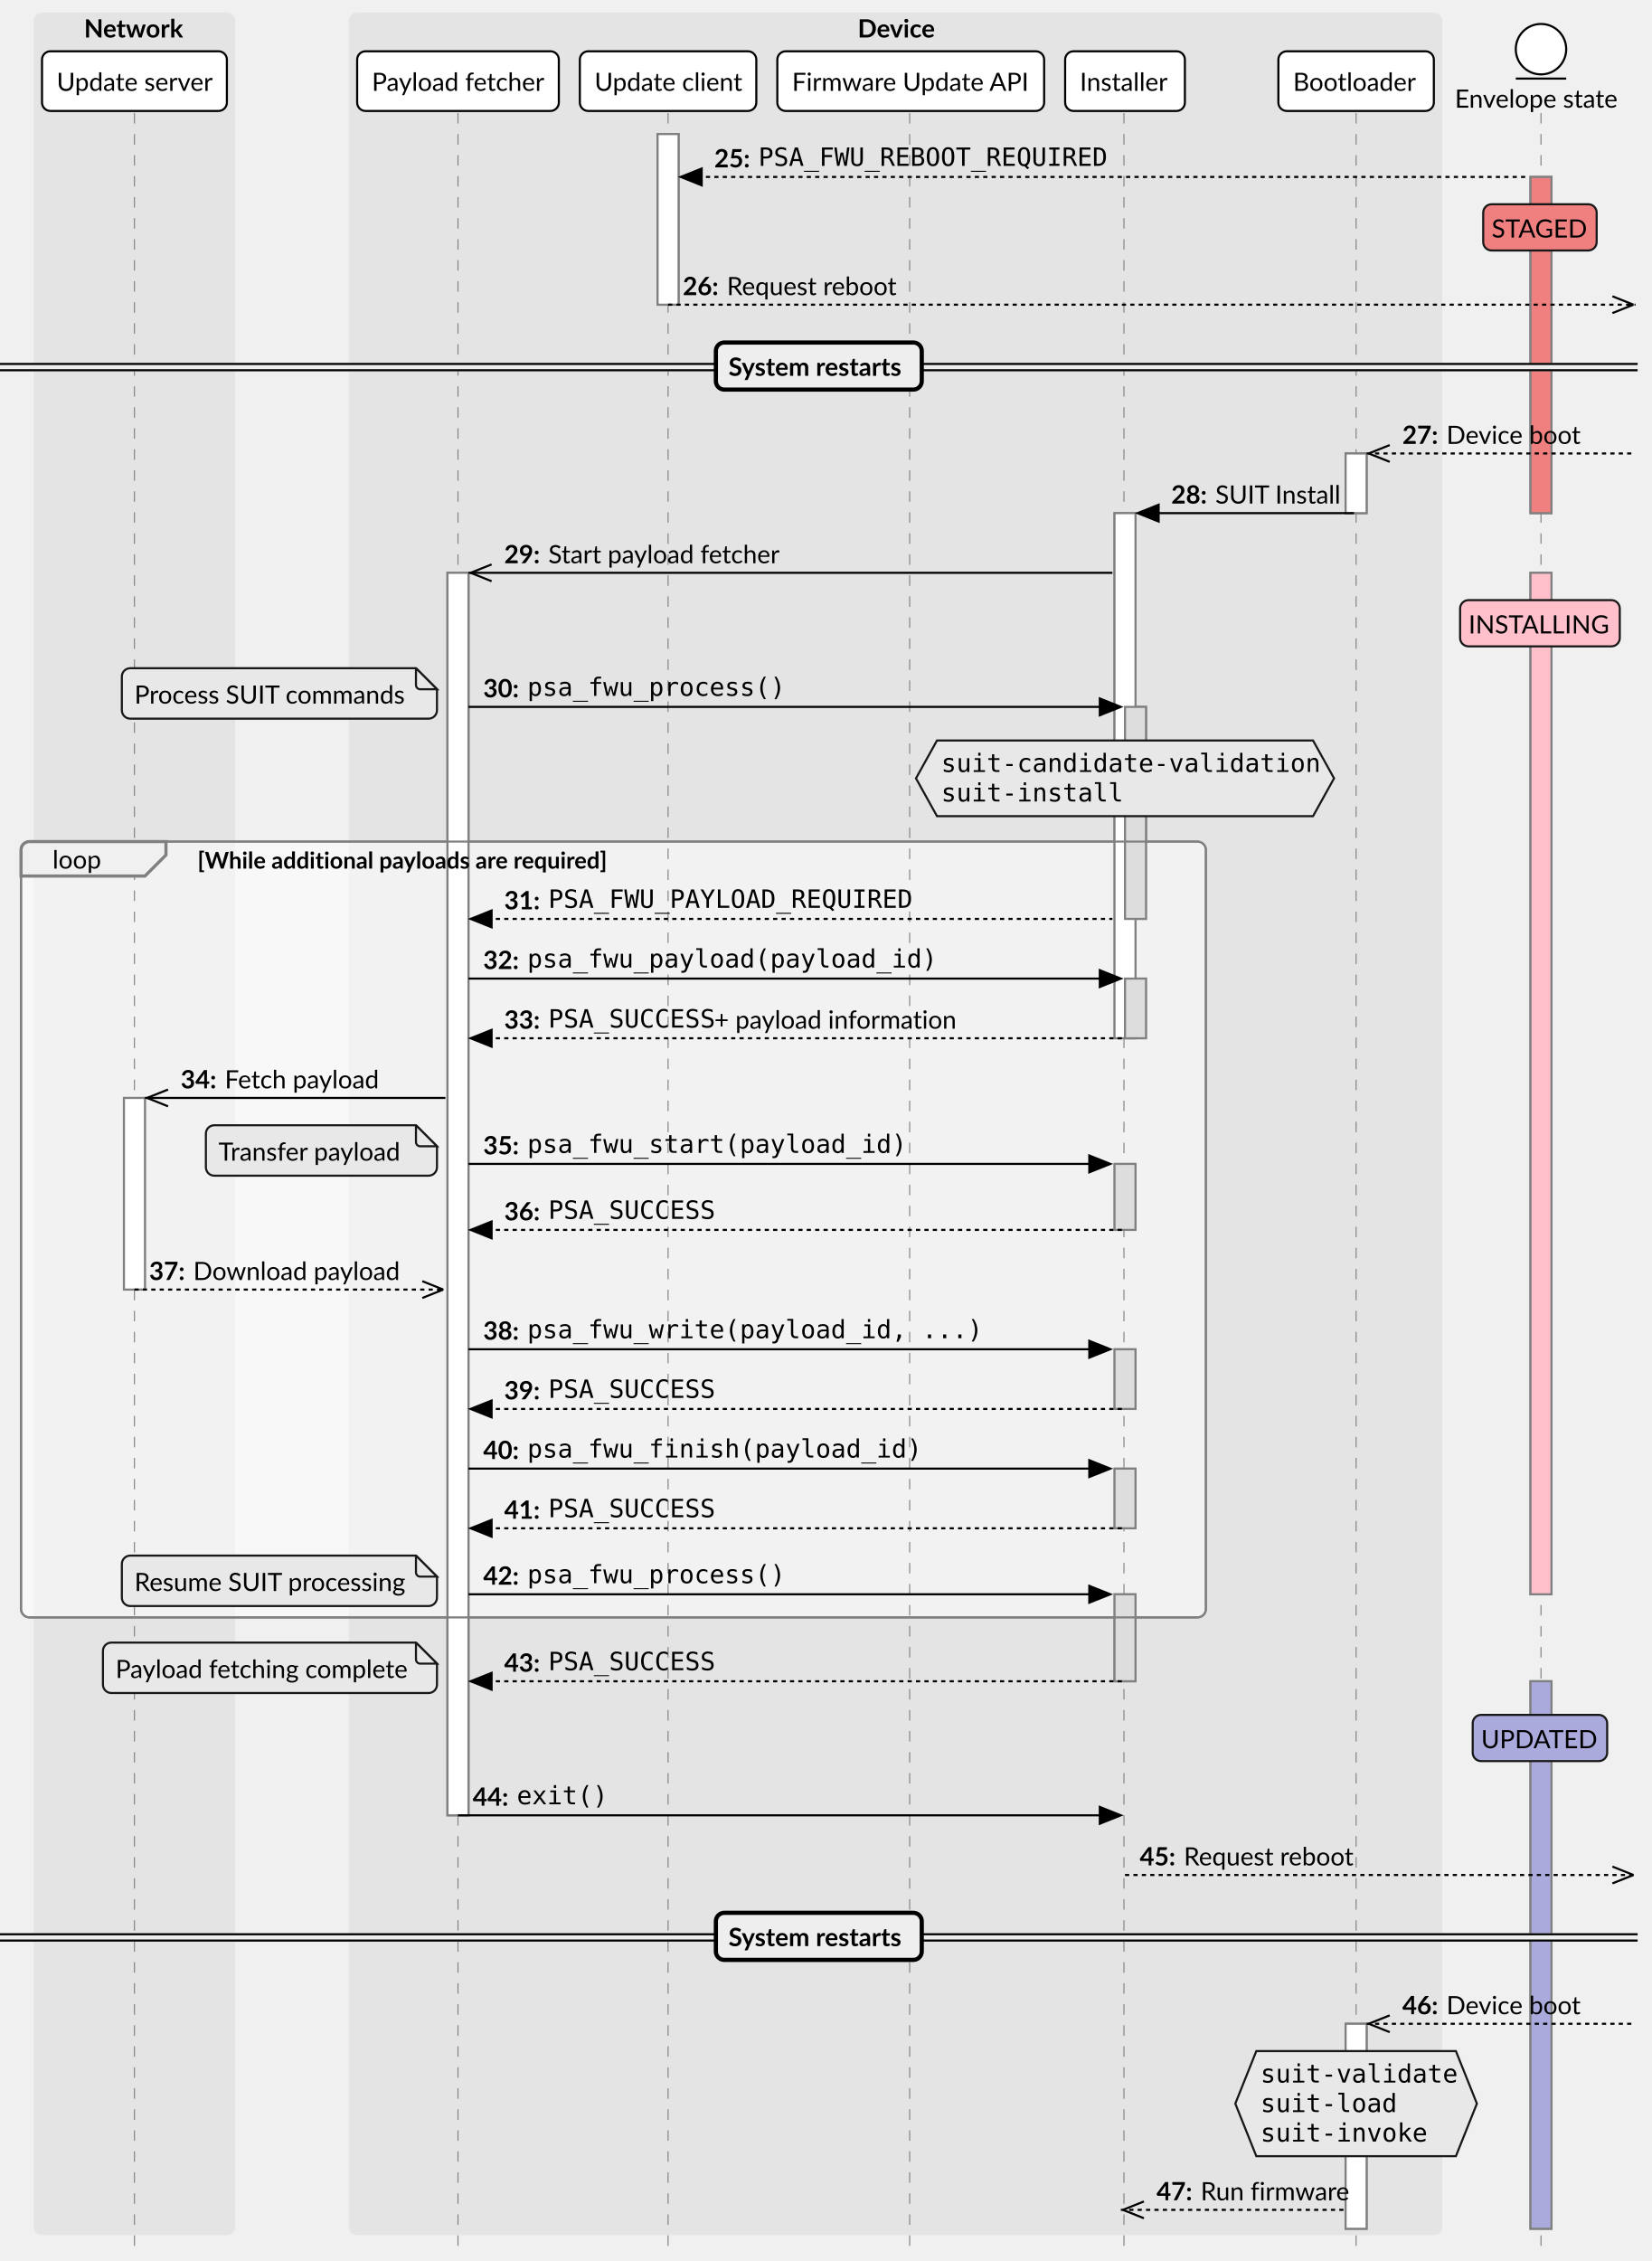
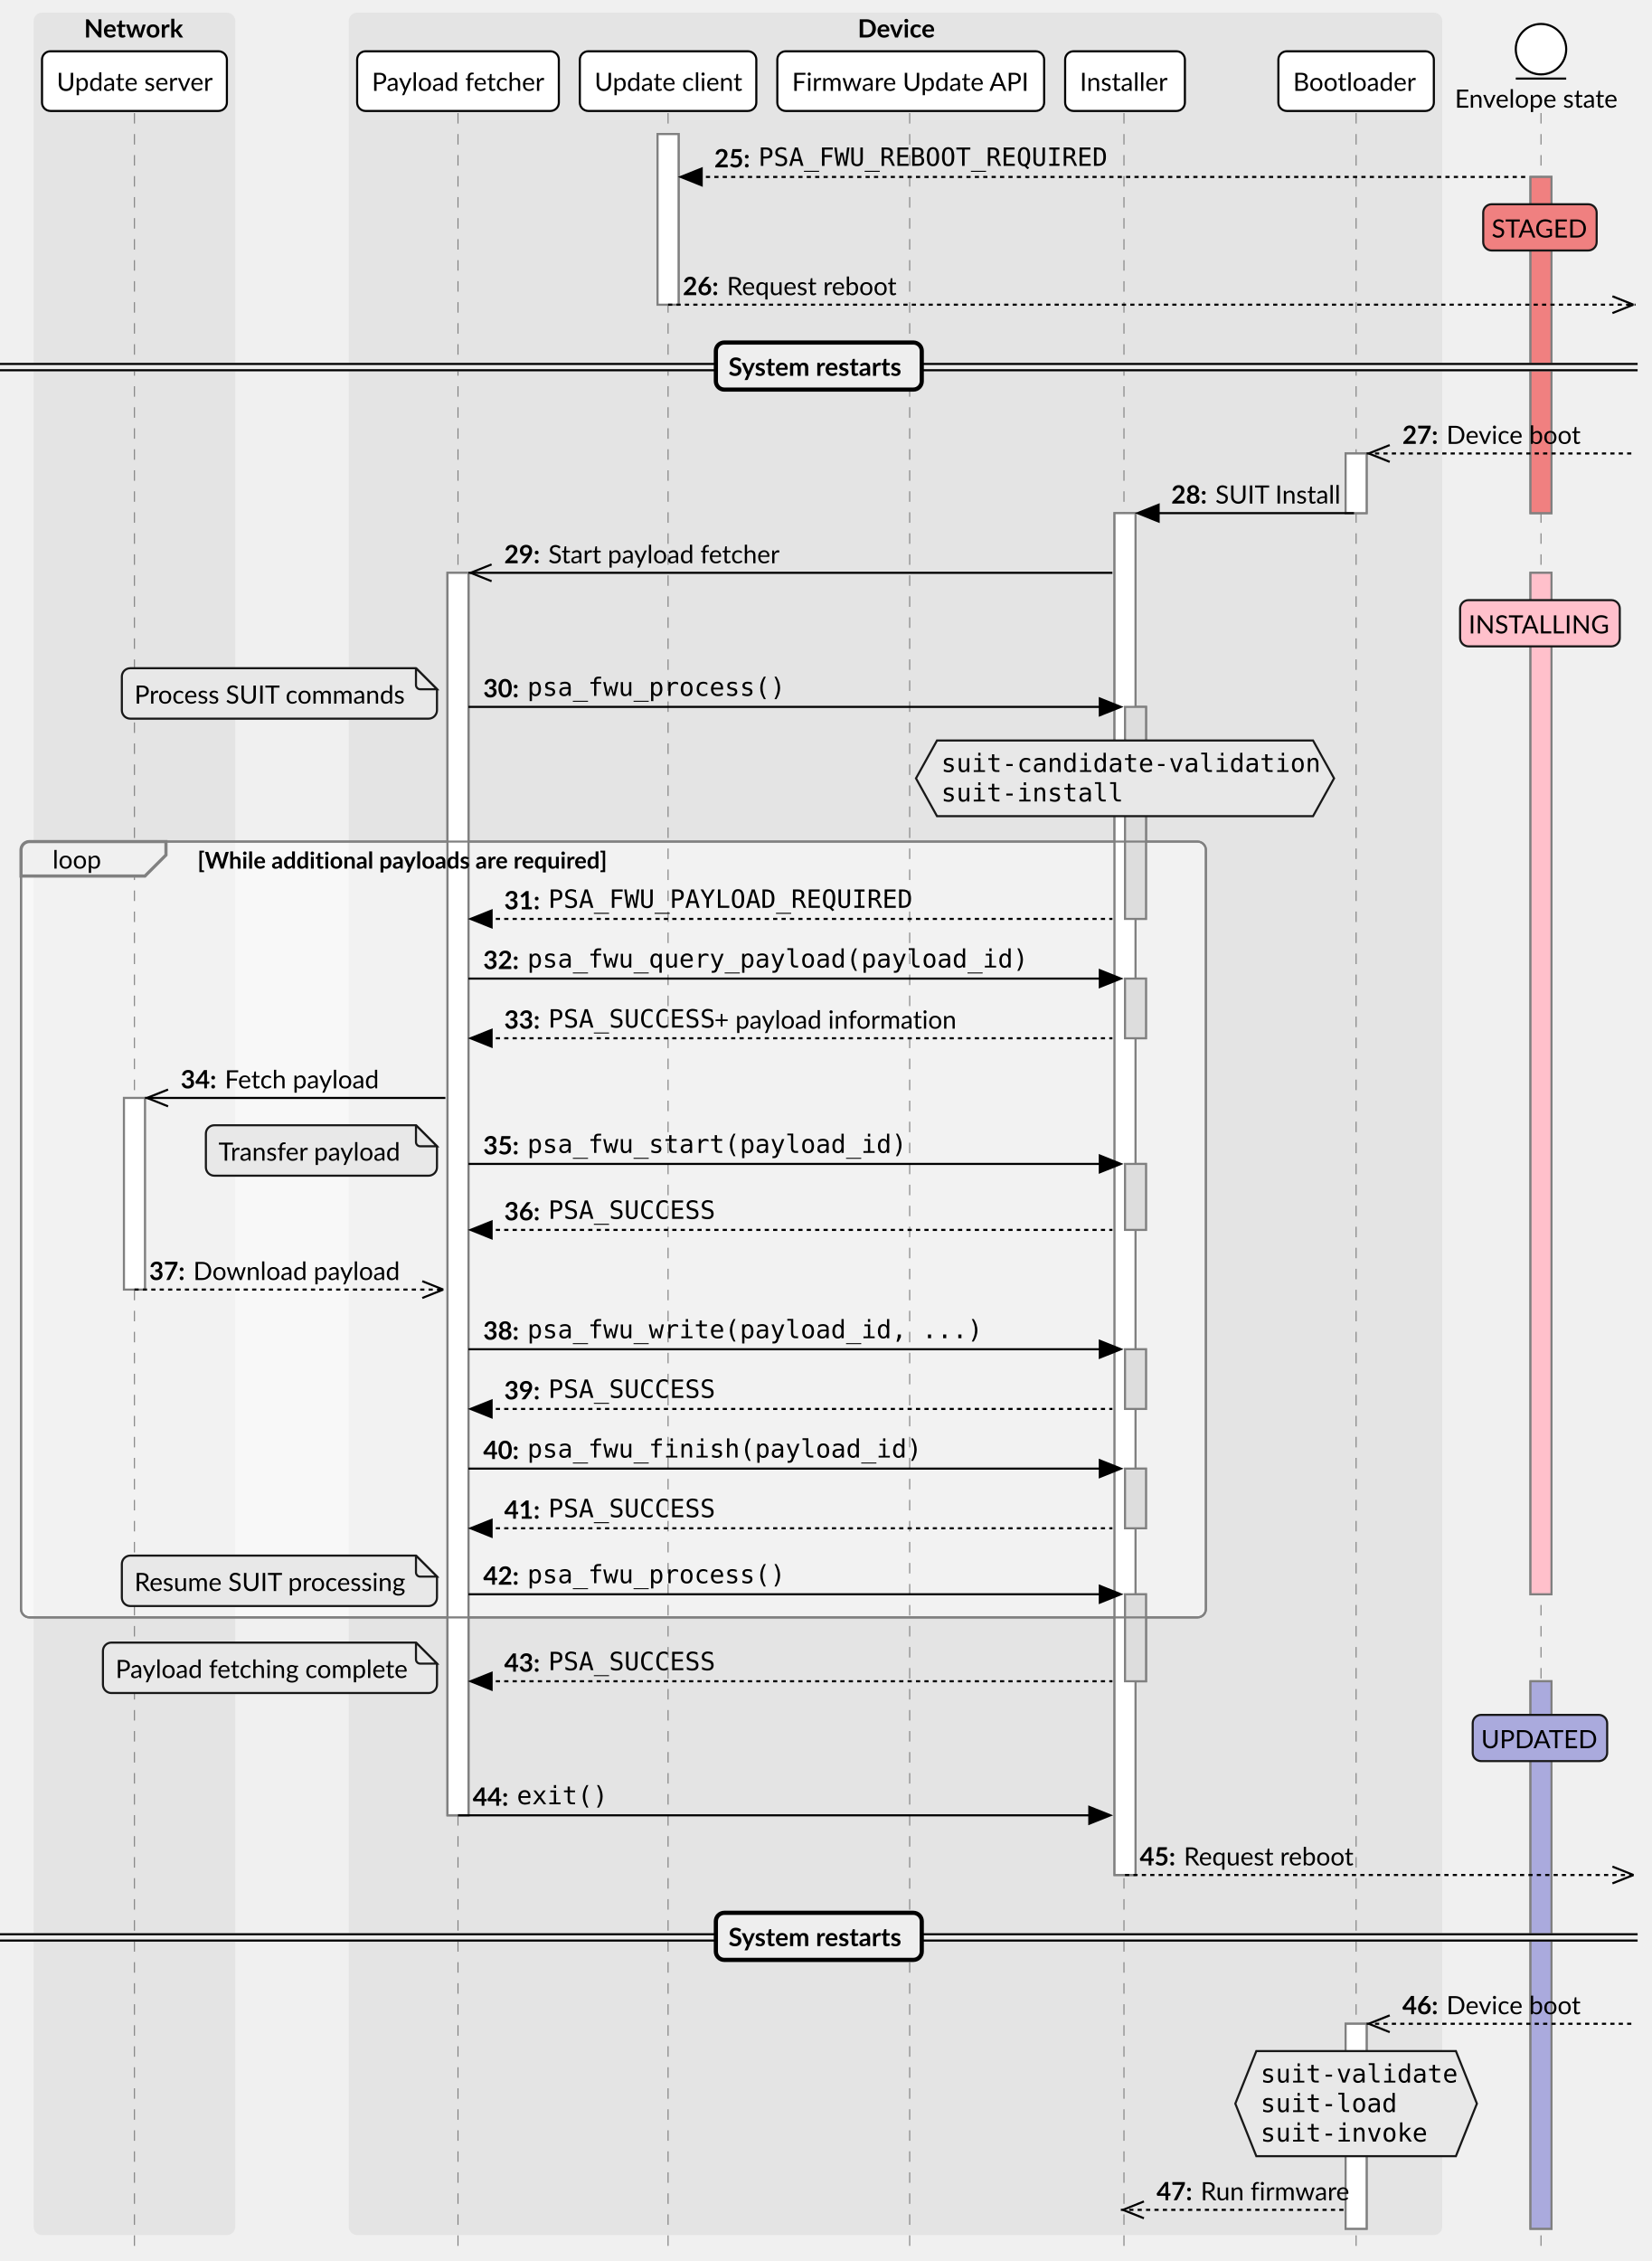
<svg xmlns="http://www.w3.org/2000/svg" contentStyleType="text/css" height="1076px" preserveAspectRatio="none" style="width:786px;height:1076px;background:#FFFFFF55;" version="1.1" viewBox="0 0 786 1076" width="786px" zoomAndPan="magnify">
  <defs />
  <g>
    <rect fill="#E0E0E0" fill-opacity="0.753" height="1057.657" rx="4" ry="4" style="stroke:none;stroke-width:0.5;" width="96" x="16" y="6" />
    <text fill="#000000" font-family="Lato,sans-serif" font-size="12" font-weight="bold" lengthAdjust="spacing" textLength="48" x="40" y="17.844">Network</text>
    <rect fill="#E0E0E0" fill-opacity="0.753" height="1057.657" rx="4" ry="4" style="stroke:none;stroke-width:0.5;" width="520.5" x="166" y="6" />
    <text fill="#000000" font-family="Lato,sans-serif" font-size="12" font-weight="bold" lengthAdjust="spacing" textLength="36" x="408.25" y="17.844">Device</text>
    <rect fill="#FFFFFF" height="91.2" style="stroke:#808080;stroke-width:1.0;" width="10" x="59" y="522.503" />
    <rect fill="#FFFFFF" height="591.303" style="stroke:#808080;stroke-width:1.0;" width="10" x="213" y="272.601" />
    <rect fill="#FFFFFF" height="81.2" style="stroke:#808080;stroke-width:1.0;" width="10" x="313" y="63.8" />
-     <rect fill="#FFFFFF" height="249.902" style="stroke:#808080;stroke-width:1.0;" width="10" x="530.5" y="244.201" />
+     <rect fill="#FFFFFF" height="648.104" style="stroke:#808080;stroke-width:1.0;" width="10" x="530.5" y="244.201" />
    <rect fill="#DDDDDD" height="100.902" style="stroke:#808080;stroke-width:1.0;" width="10" x="535.5" y="336.401" />
    <rect fill="#DDDDDD" height="28.4" style="stroke:#808080;stroke-width:1.0;" width="10" x="535.5" y="465.703" />
-     <rect fill="#DDDDDD" height="31.4" style="stroke:#808080;stroke-width:1.0;" width="10" x="530.5" y="553.903" />
-     <rect fill="#DDDDDD" height="28.4" style="stroke:#808080;stroke-width:1.0;" width="10" x="530.5" y="642.104" />
-     <rect fill="#DDDDDD" height="28.4" style="stroke:#808080;stroke-width:1.0;" width="10" x="530.5" y="698.904" />
-     <rect fill="#DDDDDD" height="41.4" style="stroke:#808080;stroke-width:1.0;" width="10" x="530.5" y="758.704" />
+     <rect fill="#DDDDDD" height="31.4" style="stroke:#808080;stroke-width:1.0;" width="10" x="535.5" y="553.903" />
+     <rect fill="#DDDDDD" height="28.4" style="stroke:#808080;stroke-width:1.0;" width="10" x="535.5" y="642.104" />
+     <rect fill="#DDDDDD" height="28.4" style="stroke:#808080;stroke-width:1.0;" width="10" x="535.5" y="698.904" />
+     <rect fill="#DDDDDD" height="41.4" style="stroke:#808080;stroke-width:1.0;" width="10" x="535.5" y="758.704" />
    <rect fill="#FFFFFF" height="28.4" style="stroke:#808080;stroke-width:1.0;" width="10" x="640.5" y="215.801" />
    <rect fill="#FFFFFF" height="97.552" style="stroke:#808080;stroke-width:1.0;" width="10" x="640.5" y="963.105" />
    <rect fill="#F08080" height="160" style="stroke:#808080;stroke-width:1.0;" width="10" x="728.5" y="84.2" />
    <rect fill="#FFC0CB" height="486.103" style="stroke:#808080;stroke-width:1.0;" width="10" x="728.5" y="272.601" />
    <rect fill="#AAAADD" height="260.553" style="stroke:#808080;stroke-width:1.0;" width="10" x="728.5" y="800.104" />
    <rect fill="#FFFFFF" fill-opacity="0.502" height="369.201" rx="4" ry="4" style="stroke:#808080;stroke-width:1.0;" width="564" x="10" y="400.503" />
    <line style="stroke:#808080;stroke-width:0.5;stroke-dasharray:5.0,5.0;" x1="64" x2="64" y1="53.8" y2="1069.657" />
    <line style="stroke:#808080;stroke-width:0.5;stroke-dasharray:5.0,5.0;" x1="218" x2="218" y1="53.8" y2="1069.657" />
    <line style="stroke:#808080;stroke-width:0.5;stroke-dasharray:5.0,5.0;" x1="318" x2="318" y1="53.8" y2="1069.657" />
    <line style="stroke:#808080;stroke-width:0.5;stroke-dasharray:5.0,5.0;" x1="433" x2="433" y1="53.8" y2="1069.657" />
    <line style="stroke:#808080;stroke-width:0.5;stroke-dasharray:5.0,5.0;" x1="535" x2="535" y1="53.8" y2="1069.657" />
    <line style="stroke:#808080;stroke-width:0.5;stroke-dasharray:5.0,5.0;" x1="645.5" x2="645.5" y1="53.8" y2="1069.657" />
    <line style="stroke:#808080;stroke-width:0.5;stroke-dasharray:5.0,5.0;" x1="733.5" x2="733.5" y1="53.8" y2="1069.657" />
    <rect fill="#FFFFFF" height="28.4" rx="4" ry="4" style="stroke:#000000;stroke-width:1.0;" width="88" x="20" y="24.4" />
    <text fill="#000000" font-family="Lato,sans-serif" font-size="12" lengthAdjust="spacing" textLength="74" x="27" y="43.244">Update server</text>
    <rect fill="#FFFFFF" height="28.4" rx="4" ry="4" style="stroke:#000000;stroke-width:1.0;" width="96" x="170" y="24.4" />
    <text fill="#000000" font-family="Lato,sans-serif" font-size="12" lengthAdjust="spacing" textLength="82" x="177" y="43.244">Payload fetcher</text>
    <rect fill="#FFFFFF" height="28.4" rx="4" ry="4" style="stroke:#000000;stroke-width:1.0;" width="84" x="276" y="24.4" />
    <text fill="#000000" font-family="Lato,sans-serif" font-size="12" lengthAdjust="spacing" textLength="70" x="283" y="43.244">Update client</text>
    <rect fill="#FFFFFF" height="28.4" rx="4" ry="4" style="stroke:#000000;stroke-width:1.0;" width="127" x="370" y="24.4" />
    <text fill="#000000" font-family="Lato,sans-serif" font-size="12" lengthAdjust="spacing" textLength="113" x="377" y="43.244">Firmware Update API</text>
    <rect fill="#FFFFFF" height="28.4" rx="4" ry="4" style="stroke:#000000;stroke-width:1.0;" width="57" x="507" y="24.4" />
    <text fill="#000000" font-family="Lato,sans-serif" font-size="12" lengthAdjust="spacing" textLength="43" x="514" y="43.244">Installer</text>
    <rect fill="#FFFFFF" height="28.4" rx="4" ry="4" style="stroke:#000000;stroke-width:1.0;" width="74" x="608.5" y="24.4" />
    <text fill="#000000" font-family="Lato,sans-serif" font-size="12" lengthAdjust="spacing" textLength="60" x="615.5" y="43.244">Bootloader</text>
    <text fill="#000000" font-family="Lato,sans-serif" font-size="12" lengthAdjust="spacing" textLength="76" x="692.5" y="51.244">Envelope state</text>
    <ellipse cx="733.5" cy="23.4" fill="#FFFFFF" rx="12" ry="12" style="stroke:#000000;stroke-width:1.0;" />
    <line style="stroke:#000000;stroke-width:1.0;" x1="721.5" x2="745.5" y1="37.4" y2="37.4" />
    <rect fill="#FFFFFF" height="91.2" style="stroke:#808080;stroke-width:1.0;" width="10" x="59" y="522.503" />
    <rect fill="#FFFFFF" height="591.303" style="stroke:#808080;stroke-width:1.0;" width="10" x="213" y="272.601" />
    <rect fill="#FFFFFF" height="81.2" style="stroke:#808080;stroke-width:1.0;" width="10" x="313" y="63.8" />
-     <rect fill="#FFFFFF" height="249.902" style="stroke:#808080;stroke-width:1.0;" width="10" x="530.5" y="244.201" />
+     <rect fill="#FFFFFF" height="648.104" style="stroke:#808080;stroke-width:1.0;" width="10" x="530.5" y="244.201" />
    <rect fill="#DDDDDD" height="100.902" style="stroke:#808080;stroke-width:1.0;" width="10" x="535.5" y="336.401" />
    <rect fill="#DDDDDD" height="28.4" style="stroke:#808080;stroke-width:1.0;" width="10" x="535.5" y="465.703" />
-     <rect fill="#DDDDDD" height="31.4" style="stroke:#808080;stroke-width:1.0;" width="10" x="530.5" y="553.903" />
-     <rect fill="#DDDDDD" height="28.4" style="stroke:#808080;stroke-width:1.0;" width="10" x="530.5" y="642.104" />
-     <rect fill="#DDDDDD" height="28.4" style="stroke:#808080;stroke-width:1.0;" width="10" x="530.5" y="698.904" />
-     <rect fill="#DDDDDD" height="41.4" style="stroke:#808080;stroke-width:1.0;" width="10" x="530.5" y="758.704" />
+     <rect fill="#DDDDDD" height="31.4" style="stroke:#808080;stroke-width:1.0;" width="10" x="535.5" y="553.903" />
+     <rect fill="#DDDDDD" height="28.4" style="stroke:#808080;stroke-width:1.0;" width="10" x="535.5" y="642.104" />
+     <rect fill="#DDDDDD" height="28.4" style="stroke:#808080;stroke-width:1.0;" width="10" x="535.5" y="698.904" />
+     <rect fill="#DDDDDD" height="41.4" style="stroke:#808080;stroke-width:1.0;" width="10" x="535.5" y="758.704" />
    <rect fill="#FFFFFF" height="28.4" style="stroke:#808080;stroke-width:1.0;" width="10" x="640.5" y="215.801" />
    <rect fill="#FFFFFF" height="97.552" style="stroke:#808080;stroke-width:1.0;" width="10" x="640.5" y="963.105" />
    <rect fill="#F08080" height="160" style="stroke:#808080;stroke-width:1.0;" width="10" x="728.5" y="84.2" />
    <rect fill="#FFC0CB" height="486.103" style="stroke:#808080;stroke-width:1.0;" width="10" x="728.5" y="272.601" />
    <rect fill="#AAAADD" height="260.553" style="stroke:#808080;stroke-width:1.0;" width="10" x="728.5" y="800.104" />
    <polygon fill="#000000" points="334,80.2,324,84.2,334,88.2" style="stroke:#000000;stroke-width:1.0;" />
    <line style="stroke:#000000;stroke-width:1.0;stroke-dasharray:2.0,2.0;" x1="328" x2="727.5" y1="84.2" y2="84.2" />
    <text fill="#000000" font-family="Lato,sans-serif" font-size="12" font-weight="bold" lengthAdjust="spacing" textLength="17" x="340" y="79.644">25:</text>
    <text fill="#000000" font-family="Consolas,Menlo,monospace" font-size="12" lengthAdjust="spacing" textLength="161" x="361" y="78.938">PSA_FWU_REBOOT_REQUIRED</text>
    <rect fill="#F08080" height="22" rx="4" ry="4" style="stroke:#181818;stroke-width:1.0;" width="54" x="706" y="97.2" />
    <text fill="#000000" font-family="Lato,sans-serif" font-size="12" lengthAdjust="spacing" textLength="46" x="710" y="113.044">STAGED</text>
    <line style="stroke:#000000;stroke-width:1.0;" x1="777.5" x2="767.5" y1="145" y2="141" />
    <line style="stroke:#000000;stroke-width:1.0;" x1="777.5" x2="767.5" y1="145" y2="149" />
    <line style="stroke:#000000;stroke-width:1.0;stroke-dasharray:2.0,2.0;" x1="318" x2="778.5" y1="145" y2="145" />
    <text fill="#000000" font-family="Lato,sans-serif" font-size="12" font-weight="bold" lengthAdjust="spacing" textLength="17" x="325" y="140.445">26:</text>
    <text fill="#000000" font-family="Lato,sans-serif" font-size="12" lengthAdjust="spacing" textLength="81" x="346" y="140.445">Request reboot</text>
    <rect fill="#EEEEEE" height="3" rx="4" ry="4" style="stroke:#EEEEEE;stroke-width:1.0;" width="779.5" x="0" y="173.201" />
    <line style="stroke:#000000;stroke-width:1.0;" x1="0" x2="779.5" y1="173.201" y2="173.201" />
    <line style="stroke:#000000;stroke-width:1.0;" x1="0" x2="779.5" y1="176.201" y2="176.201" />
    <rect fill="#EEEEEE" height="22.4" rx="4" ry="4" style="stroke:#000000;stroke-width:2.0;" width="98" x="340.75" y="163" />
    <text fill="#000000" font-family="Lato,sans-serif" font-size="12" font-weight="bold" lengthAdjust="spacing" textLength="82" x="346.75" y="178.845">System restarts</text>
    <line style="stroke:#000000;stroke-width:1.0;" x1="651.5" x2="661.5" y1="215.801" y2="211.801" />
    <line style="stroke:#000000;stroke-width:1.0;" x1="651.5" x2="661.5" y1="215.801" y2="219.801" />
    <line style="stroke:#000000;stroke-width:1.0;stroke-dasharray:2.0,2.0;" x1="650.5" x2="778.5" y1="215.801" y2="215.801" />
    <text fill="#000000" font-family="Lato,sans-serif" font-size="12" font-weight="bold" lengthAdjust="spacing" textLength="17" x="667.5" y="211.245">27:</text>
    <text fill="#000000" font-family="Lato,sans-serif" font-size="12" lengthAdjust="spacing" textLength="63" x="688.5" y="211.245">Device boot</text>
    <polygon fill="#000000" points="551.5,240.201,541.5,244.201,551.5,248.201" style="stroke:#000000;stroke-width:1.0;" />
    <line style="stroke:#000000;stroke-width:1.0;" x1="545.5" x2="644.5" y1="244.201" y2="244.201" />
    <text fill="#000000" font-family="Lato,sans-serif" font-size="12" font-weight="bold" lengthAdjust="spacing" textLength="17" x="557.5" y="239.645">28:</text>
    <text fill="#000000" font-family="Lato,sans-serif" font-size="12" lengthAdjust="spacing" textLength="60" x="578.5" y="239.645">SUIT Install</text>
    <line style="stroke:#000000;stroke-width:1.0;" x1="224" x2="234" y1="272.601" y2="268.601" />
    <line style="stroke:#000000;stroke-width:1.0;" x1="224" x2="234" y1="272.601" y2="276.601" />
    <line style="stroke:#000000;stroke-width:1.0;" x1="223" x2="529.5" y1="272.601" y2="272.601" />
    <text fill="#000000" font-family="Lato,sans-serif" font-size="12" font-weight="bold" lengthAdjust="spacing" textLength="17" x="240" y="268.045">29:</text>
    <text fill="#000000" font-family="Lato,sans-serif" font-size="12" lengthAdjust="spacing" textLength="109" x="261" y="268.045">Start payload fetcher</text>
    <rect fill="#FFC0CB" height="22" rx="4" ry="4" style="stroke:#181818;stroke-width:1.0;" width="76" x="695" y="285.601" />
    <text fill="#000000" font-family="Lato,sans-serif" font-size="12" lengthAdjust="spacing" textLength="68" x="699" y="301.445">INSTALLING</text>
    <polygon fill="#000000" points="523.5,332.401,533.5,336.401,523.5,340.401" style="stroke:#000000;stroke-width:1.0;" />
    <line style="stroke:#000000;stroke-width:1.0;" x1="223" x2="529.5" y1="336.401" y2="336.401" />
    <text fill="#000000" font-family="Lato,sans-serif" font-size="12" font-weight="bold" lengthAdjust="spacing" textLength="17" x="230" y="331.845">30:</text>
    <text fill="#000000" font-family="Consolas,Menlo,monospace" font-size="12" lengthAdjust="spacing" textLength="119" x="251" y="331.139">psa_fwu_process()</text>
    <path d="M58,322.001 L58,338.001 A4,4 0 0 0 62,342.001 L204,342.001 A4,4 0 0 0 208,338.001 L208,328.001 L198,318.001 L62,318.001 A4,4 0 0 0 58,322.001 " fill="#E8E8E8" style="stroke:#181818;stroke-width:1.0;" />
    <path d="M198,318.001 L198,326.001 A2,2 0 0 0 200,328.001 L208,328.001 L198,318.001 " fill="#E8E8E8" style="stroke:#181818;stroke-width:1.0;" />
    <text fill="#000000" font-family="Lato,sans-serif" font-size="12" lengthAdjust="spacing" textLength="129" x="64" y="334.845">Process SUIT commands</text>
    <polygon fill="#E8E8E8" points="446,352.401,625,352.401,635,370.401,625,388.401,446,388.401,436,370.401,446,352.401" style="stroke:#181818;stroke-width:1.0;" />
    <text fill="#000000" font-family="Consolas,Menlo,monospace" font-size="12" lengthAdjust="spacing" textLength="175" x="448" y="367.364">suit-candidate-validation</text>
    <text fill="#000000" font-family="Consolas,Menlo,monospace" font-size="12" lengthAdjust="spacing" textLength="84" x="448" y="381.415">suit-install</text>
    <path d="M14,400.503 L79,400.503 L79,406.903 L69,416.903 L10,416.903 L10,404.503 A4,4 0 0 1 14,400.503 " fill="#F0F0F0" style="stroke:#808080;stroke-width:1.5;" />
    <rect fill="none" height="369.201" rx="4" ry="4" style="stroke:#808080;stroke-width:1.0;" width="564" x="10" y="400.503" />
    <text fill="#000000" font-family="Lato,sans-serif" font-size="12" lengthAdjust="spacing" textLength="24" x="25" y="413.347">loop</text>
    <text fill="#000000" font-family="Lato,sans-serif" font-size="11" font-weight="bold" lengthAdjust="spacing" textLength="197" x="94" y="413.36">[While additional payloads are required]</text>
    <polygon fill="#000000" points="234,433.303,224,437.303,234,441.303" style="stroke:#000000;stroke-width:1.0;" />
    <line style="stroke:#000000;stroke-width:1.0;stroke-dasharray:2.0,2.0;" x1="228" x2="529.5" y1="437.303" y2="437.303" />
    <text fill="#000000" font-family="Lato,sans-serif" font-size="12" font-weight="bold" lengthAdjust="spacing" textLength="17" x="240" y="432.747">31:</text>
    <text fill="#000000" font-family="Consolas,Menlo,monospace" font-size="12" lengthAdjust="spacing" textLength="168" x="261" y="432.04">PSA_FWU_PAYLOAD_REQUIRED</text>
    <polygon fill="#000000" points="523.5,461.703,533.5,465.703,523.5,469.703" style="stroke:#000000;stroke-width:1.0;" />
    <line style="stroke:#000000;stroke-width:1.0;" x1="223" x2="529.5" y1="465.703" y2="465.703" />
    <text fill="#000000" font-family="Lato,sans-serif" font-size="12" font-weight="bold" lengthAdjust="spacing" textLength="17" x="230" y="461.147">32:</text>
-     <text fill="#000000" font-family="Consolas,Menlo,monospace" font-size="12" lengthAdjust="spacing" textLength="189" x="251" y="460.44">psa_fwu_payload(payload_id)</text>
+     <text fill="#000000" font-family="Consolas,Menlo,monospace" font-size="12" lengthAdjust="spacing" textLength="231" x="251" y="460.44">psa_fwu_query_payload(payload_id)</text>
    <polygon fill="#000000" points="234,490.103,224,494.103,234,498.103" style="stroke:#000000;stroke-width:1.0;" />
-     <line style="stroke:#000000;stroke-width:1.0;stroke-dasharray:2.0,2.0;" x1="228" x2="534.5" y1="494.103" y2="494.103" />
+     <line style="stroke:#000000;stroke-width:1.0;stroke-dasharray:2.0,2.0;" x1="228" x2="529.5" y1="494.103" y2="494.103" />
    <text fill="#000000" font-family="Lato,sans-serif" font-size="12" font-weight="bold" lengthAdjust="spacing" textLength="17" x="240" y="489.547">33:</text>
    <text fill="#000000" font-family="Consolas,Menlo,monospace" font-size="12" lengthAdjust="spacing" textLength="77" x="261" y="489.015">PSA_SUCCESS</text>
    <text fill="#000000" font-family="Lato,sans-serif" font-size="12" lengthAdjust="spacing" textLength="116" x="340" y="489.547">+ payload information</text>
    <line style="stroke:#000000;stroke-width:1.0;" x1="70" x2="80" y1="522.503" y2="518.503" />
    <line style="stroke:#000000;stroke-width:1.0;" x1="70" x2="80" y1="522.503" y2="526.503" />
    <line style="stroke:#000000;stroke-width:1.0;" x1="69" x2="212" y1="522.503" y2="522.503" />
    <text fill="#000000" font-family="Lato,sans-serif" font-size="12" font-weight="bold" lengthAdjust="spacing" textLength="17" x="86" y="517.947">34:</text>
    <text fill="#000000" font-family="Lato,sans-serif" font-size="12" lengthAdjust="spacing" textLength="74" x="107" y="517.947">Fetch payload</text>
-     <polygon fill="#000000" points="518.5,549.903,528.5,553.903,518.5,557.903" style="stroke:#000000;stroke-width:1.0;" />
-     <line style="stroke:#000000;stroke-width:1.0;" x1="223" x2="524.5" y1="553.903" y2="553.903" />
+     <polygon fill="#000000" points="523.5,549.903,533.5,553.903,523.5,557.903" style="stroke:#000000;stroke-width:1.0;" />
+     <line style="stroke:#000000;stroke-width:1.0;" x1="223" x2="529.5" y1="553.903" y2="553.903" />
    <text fill="#000000" font-family="Lato,sans-serif" font-size="12" font-weight="bold" lengthAdjust="spacing" textLength="17" x="230" y="549.347">35:</text>
    <text fill="#000000" font-family="Consolas,Menlo,monospace" font-size="12" lengthAdjust="spacing" textLength="175" x="251" y="548.641">psa_fwu_start(payload_id)</text>
    <path d="M98,539.503 L98,555.503 A4,4 0 0 0 102,559.503 L204,559.503 A4,4 0 0 0 208,555.503 L208,545.503 L198,535.503 L102,535.503 A4,4 0 0 0 98,539.503 " fill="#E8E8E8" style="stroke:#181818;stroke-width:1.0;" />
    <path d="M198,535.503 L198,543.503 A2,2 0 0 0 200,545.503 L208,545.503 L198,535.503 " fill="#E8E8E8" style="stroke:#181818;stroke-width:1.0;" />
    <text fill="#000000" font-family="Lato,sans-serif" font-size="12" lengthAdjust="spacing" textLength="89" x="104" y="552.347">Transfer payload</text>
    <polygon fill="#000000" points="234,581.303,224,585.303,234,589.303" style="stroke:#000000;stroke-width:1.0;" />
-     <line style="stroke:#000000;stroke-width:1.0;stroke-dasharray:2.0,2.0;" x1="228" x2="534.5" y1="585.303" y2="585.303" />
+     <line style="stroke:#000000;stroke-width:1.0;stroke-dasharray:2.0,2.0;" x1="228" x2="529.5" y1="585.303" y2="585.303" />
    <text fill="#000000" font-family="Lato,sans-serif" font-size="12" font-weight="bold" lengthAdjust="spacing" textLength="17" x="240" y="580.747">36:</text>
    <text fill="#000000" font-family="Consolas,Menlo,monospace" font-size="12" lengthAdjust="spacing" textLength="77" x="261" y="580.041">PSA_SUCCESS</text>
    <line style="stroke:#000000;stroke-width:1.0;" x1="211" x2="201" y1="613.703" y2="609.703" />
    <line style="stroke:#000000;stroke-width:1.0;" x1="211" x2="201" y1="613.703" y2="617.703" />
    <line style="stroke:#000000;stroke-width:1.0;stroke-dasharray:2.0,2.0;" x1="64" x2="212" y1="613.703" y2="613.703" />
    <text fill="#000000" font-family="Lato,sans-serif" font-size="12" font-weight="bold" lengthAdjust="spacing" textLength="17" x="71" y="609.148">37:</text>
    <text fill="#000000" font-family="Lato,sans-serif" font-size="12" lengthAdjust="spacing" textLength="99" x="92" y="609.148">Download payload</text>
-     <polygon fill="#000000" points="518.5,638.104,528.5,642.104,518.5,646.104" style="stroke:#000000;stroke-width:1.0;" />
-     <line style="stroke:#000000;stroke-width:1.0;" x1="223" x2="524.5" y1="642.104" y2="642.104" />
+     <polygon fill="#000000" points="523.5,638.104,533.5,642.104,523.5,646.104" style="stroke:#000000;stroke-width:1.0;" />
+     <line style="stroke:#000000;stroke-width:1.0;" x1="223" x2="529.5" y1="642.104" y2="642.104" />
    <text fill="#000000" font-family="Lato,sans-serif" font-size="12" font-weight="bold" lengthAdjust="spacing" textLength="17" x="230" y="637.548">38:</text>
    <text fill="#000000" font-family="Consolas,Menlo,monospace" font-size="12" lengthAdjust="spacing" textLength="210" x="251" y="636.841">psa_fwu_write(payload_id, ...)</text>
    <polygon fill="#000000" points="234,666.504,224,670.504,234,674.504" style="stroke:#000000;stroke-width:1.0;" />
-     <line style="stroke:#000000;stroke-width:1.0;stroke-dasharray:2.0,2.0;" x1="228" x2="534.5" y1="670.504" y2="670.504" />
+     <line style="stroke:#000000;stroke-width:1.0;stroke-dasharray:2.0,2.0;" x1="228" x2="529.5" y1="670.504" y2="670.504" />
    <text fill="#000000" font-family="Lato,sans-serif" font-size="12" font-weight="bold" lengthAdjust="spacing" textLength="17" x="240" y="665.948">39:</text>
    <text fill="#000000" font-family="Consolas,Menlo,monospace" font-size="12" lengthAdjust="spacing" textLength="77" x="261" y="665.241">PSA_SUCCESS</text>
-     <polygon fill="#000000" points="518.5,694.904,528.5,698.904,518.5,702.904" style="stroke:#000000;stroke-width:1.0;" />
-     <line style="stroke:#000000;stroke-width:1.0;" x1="223" x2="524.5" y1="698.904" y2="698.904" />
+     <polygon fill="#000000" points="523.5,694.904,533.5,698.904,523.5,702.904" style="stroke:#000000;stroke-width:1.0;" />
+     <line style="stroke:#000000;stroke-width:1.0;" x1="223" x2="529.5" y1="698.904" y2="698.904" />
    <text fill="#000000" font-family="Lato,sans-serif" font-size="12" font-weight="bold" lengthAdjust="spacing" textLength="17" x="230" y="694.348">40:</text>
    <text fill="#000000" font-family="Consolas,Menlo,monospace" font-size="12" lengthAdjust="spacing" textLength="182" x="251" y="693.641">psa_fwu_finish(payload_id)</text>
    <polygon fill="#000000" points="234,723.304,224,727.304,234,731.304" style="stroke:#000000;stroke-width:1.0;" />
-     <line style="stroke:#000000;stroke-width:1.0;stroke-dasharray:2.0,2.0;" x1="228" x2="534.5" y1="727.304" y2="727.304" />
+     <line style="stroke:#000000;stroke-width:1.0;stroke-dasharray:2.0,2.0;" x1="228" x2="529.5" y1="727.304" y2="727.304" />
    <text fill="#000000" font-family="Lato,sans-serif" font-size="12" font-weight="bold" lengthAdjust="spacing" textLength="17" x="240" y="722.748">41:</text>
    <text fill="#000000" font-family="Consolas,Menlo,monospace" font-size="12" lengthAdjust="spacing" textLength="77" x="261" y="722.041">PSA_SUCCESS</text>
-     <polygon fill="#000000" points="518.5,754.704,528.5,758.704,518.5,762.704" style="stroke:#000000;stroke-width:1.0;" />
-     <line style="stroke:#000000;stroke-width:1.0;" x1="223" x2="524.5" y1="758.704" y2="758.704" />
+     <polygon fill="#000000" points="523.5,754.704,533.5,758.704,523.5,762.704" style="stroke:#000000;stroke-width:1.0;" />
+     <line style="stroke:#000000;stroke-width:1.0;" x1="223" x2="529.5" y1="758.704" y2="758.704" />
    <text fill="#000000" font-family="Lato,sans-serif" font-size="12" font-weight="bold" lengthAdjust="spacing" textLength="17" x="230" y="754.148">42:</text>
    <text fill="#000000" font-family="Consolas,Menlo,monospace" font-size="12" lengthAdjust="spacing" textLength="119" x="251" y="753.441">psa_fwu_process()</text>
    <path d="M58,744.304 L58,760.304 A4,4 0 0 0 62,764.304 L204,764.304 A4,4 0 0 0 208,760.304 L208,750.304 L198,740.304 L62,740.304 A4,4 0 0 0 58,744.304 " fill="#E8E8E8" style="stroke:#181818;stroke-width:1.0;" />
    <path d="M198,740.304 L198,748.304 A2,2 0 0 0 200,750.304 L208,750.304 L198,740.304 " fill="#E8E8E8" style="stroke:#181818;stroke-width:1.0;" />
    <text fill="#000000" font-family="Lato,sans-serif" font-size="12" lengthAdjust="spacing" textLength="129" x="64" y="757.148">Resume SUIT processing</text>
    <polygon fill="#000000" points="234,796.104,224,800.104,234,804.104" style="stroke:#000000;stroke-width:1.0;" />
-     <line style="stroke:#000000;stroke-width:1.0;stroke-dasharray:2.0,2.0;" x1="228" x2="534.5" y1="800.104" y2="800.104" />
+     <line style="stroke:#000000;stroke-width:1.0;stroke-dasharray:2.0,2.0;" x1="228" x2="529.5" y1="800.104" y2="800.104" />
    <text fill="#000000" font-family="Lato,sans-serif" font-size="12" font-weight="bold" lengthAdjust="spacing" textLength="17" x="240" y="795.548">43:</text>
    <text fill="#000000" font-family="Consolas,Menlo,monospace" font-size="12" lengthAdjust="spacing" textLength="77" x="261" y="794.841">PSA_SUCCESS</text>
    <path d="M49,785.704 L49,801.704 A4,4 0 0 0 53,805.704 L204,805.704 A4,4 0 0 0 208,801.704 L208,791.704 L198,781.704 L53,781.704 A4,4 0 0 0 49,785.704 " fill="#E8E8E8" style="stroke:#181818;stroke-width:1.0;" />
    <path d="M198,781.704 L198,789.704 A2,2 0 0 0 200,791.704 L208,791.704 L198,781.704 " fill="#E8E8E8" style="stroke:#181818;stroke-width:1.0;" />
    <text fill="#000000" font-family="Lato,sans-serif" font-size="12" lengthAdjust="spacing" textLength="138" x="55" y="798.548">Payload fetching complete</text>
    <rect fill="#AAAADD" height="22" rx="4" ry="4" style="stroke:#181818;stroke-width:1.0;" width="64" x="701" y="816.104" />
    <text fill="#000000" font-family="Lato,sans-serif" font-size="12" lengthAdjust="spacing" textLength="56" x="705" y="831.948">UPDATED</text>
-     <polygon fill="#000000" points="523.5,859.904,533.5,863.904,523.5,867.904" style="stroke:#000000;stroke-width:1.0;" />
-     <line style="stroke:#000000;stroke-width:1.0;" x1="218" x2="529.5" y1="863.904" y2="863.904" />
+     <polygon fill="#000000" points="518.5,859.904,528.5,863.904,518.5,867.904" style="stroke:#000000;stroke-width:1.0;" />
+     <line style="stroke:#000000;stroke-width:1.0;" x1="218" x2="524.5" y1="863.904" y2="863.904" />
    <text fill="#000000" font-family="Lato,sans-serif" font-size="12" font-weight="bold" lengthAdjust="spacing" textLength="17" x="225" y="859.348">44:</text>
    <text fill="#000000" font-family="Consolas,Menlo,monospace" font-size="12" lengthAdjust="spacing" textLength="42" x="246" y="858.642">exit()</text>
    <line style="stroke:#000000;stroke-width:1.0;" x1="777.5" x2="767.5" y1="892.304" y2="888.304" />
    <line style="stroke:#000000;stroke-width:1.0;" x1="777.5" x2="767.5" y1="892.304" y2="896.304" />
    <line style="stroke:#000000;stroke-width:1.0;stroke-dasharray:2.0,2.0;" x1="535.5" x2="778.5" y1="892.304" y2="892.304" />
    <text fill="#000000" font-family="Lato,sans-serif" font-size="12" font-weight="bold" lengthAdjust="spacing" textLength="17" x="542.5" y="887.748">45:</text>
    <text fill="#000000" font-family="Lato,sans-serif" font-size="12" lengthAdjust="spacing" textLength="81" x="563.5" y="887.748">Request reboot</text>
    <rect fill="#EEEEEE" height="3" rx="4" ry="4" style="stroke:#EEEEEE;stroke-width:1.0;" width="779.5" x="0" y="920.504" />
    <line style="stroke:#000000;stroke-width:1.0;" x1="0" x2="779.5" y1="920.504" y2="920.504" />
    <line style="stroke:#000000;stroke-width:1.0;" x1="0" x2="779.5" y1="923.504" y2="923.504" />
    <rect fill="#EEEEEE" height="22.4" rx="4" ry="4" style="stroke:#000000;stroke-width:2.0;" width="98" x="340.75" y="910.304" />
    <text fill="#000000" font-family="Lato,sans-serif" font-size="12" font-weight="bold" lengthAdjust="spacing" textLength="82" x="346.75" y="926.149">System restarts</text>
    <line style="stroke:#000000;stroke-width:1.0;" x1="651.5" x2="661.5" y1="963.105" y2="959.105" />
    <line style="stroke:#000000;stroke-width:1.0;" x1="651.5" x2="661.5" y1="963.105" y2="967.105" />
    <line style="stroke:#000000;stroke-width:1.0;stroke-dasharray:2.0,2.0;" x1="650.5" x2="778.5" y1="963.105" y2="963.105" />
    <text fill="#000000" font-family="Lato,sans-serif" font-size="12" font-weight="bold" lengthAdjust="spacing" textLength="17" x="667.5" y="958.549">46:</text>
    <text fill="#000000" font-family="Lato,sans-serif" font-size="12" lengthAdjust="spacing" textLength="63" x="688.5" y="958.549">Device boot</text>
    <polygon fill="#E8E8E8" points="598,976.105,693,976.105,703,1001.105,693,1026.105,598,1026.105,588,1001.105,598,976.105" style="stroke:#181818;stroke-width:1.0;" />
    <text fill="#000000" font-family="Consolas,Menlo,monospace" font-size="12" lengthAdjust="spacing" textLength="91" x="600" y="991.067">suit-validate</text>
    <text fill="#000000" font-family="Consolas,Menlo,monospace" font-size="12" lengthAdjust="spacing" textLength="63" x="600" y="1005.118">suit-load</text>
    <text fill="#000000" font-family="Consolas,Menlo,monospace" font-size="12" lengthAdjust="spacing" textLength="77" x="600" y="1019.169">suit-invoke</text>
    <line style="stroke:#000000;stroke-width:1.0;" x1="534.5" x2="544.5" y1="1051.657" y2="1047.657" />
    <line style="stroke:#000000;stroke-width:1.0;" x1="534.5" x2="544.5" y1="1051.657" y2="1055.657" />
    <line style="stroke:#000000;stroke-width:1.0;stroke-dasharray:2.0,2.0;" x1="533.5" x2="639.5" y1="1051.657" y2="1051.657" />
    <text fill="#000000" font-family="Lato,sans-serif" font-size="12" font-weight="bold" lengthAdjust="spacing" textLength="17" x="550.5" y="1047.101">47:</text>
    <text fill="#000000" font-family="Lato,sans-serif" font-size="12" lengthAdjust="spacing" textLength="72" x="571.5" y="1047.101">Run firmware</text>
  </g>
</svg>
